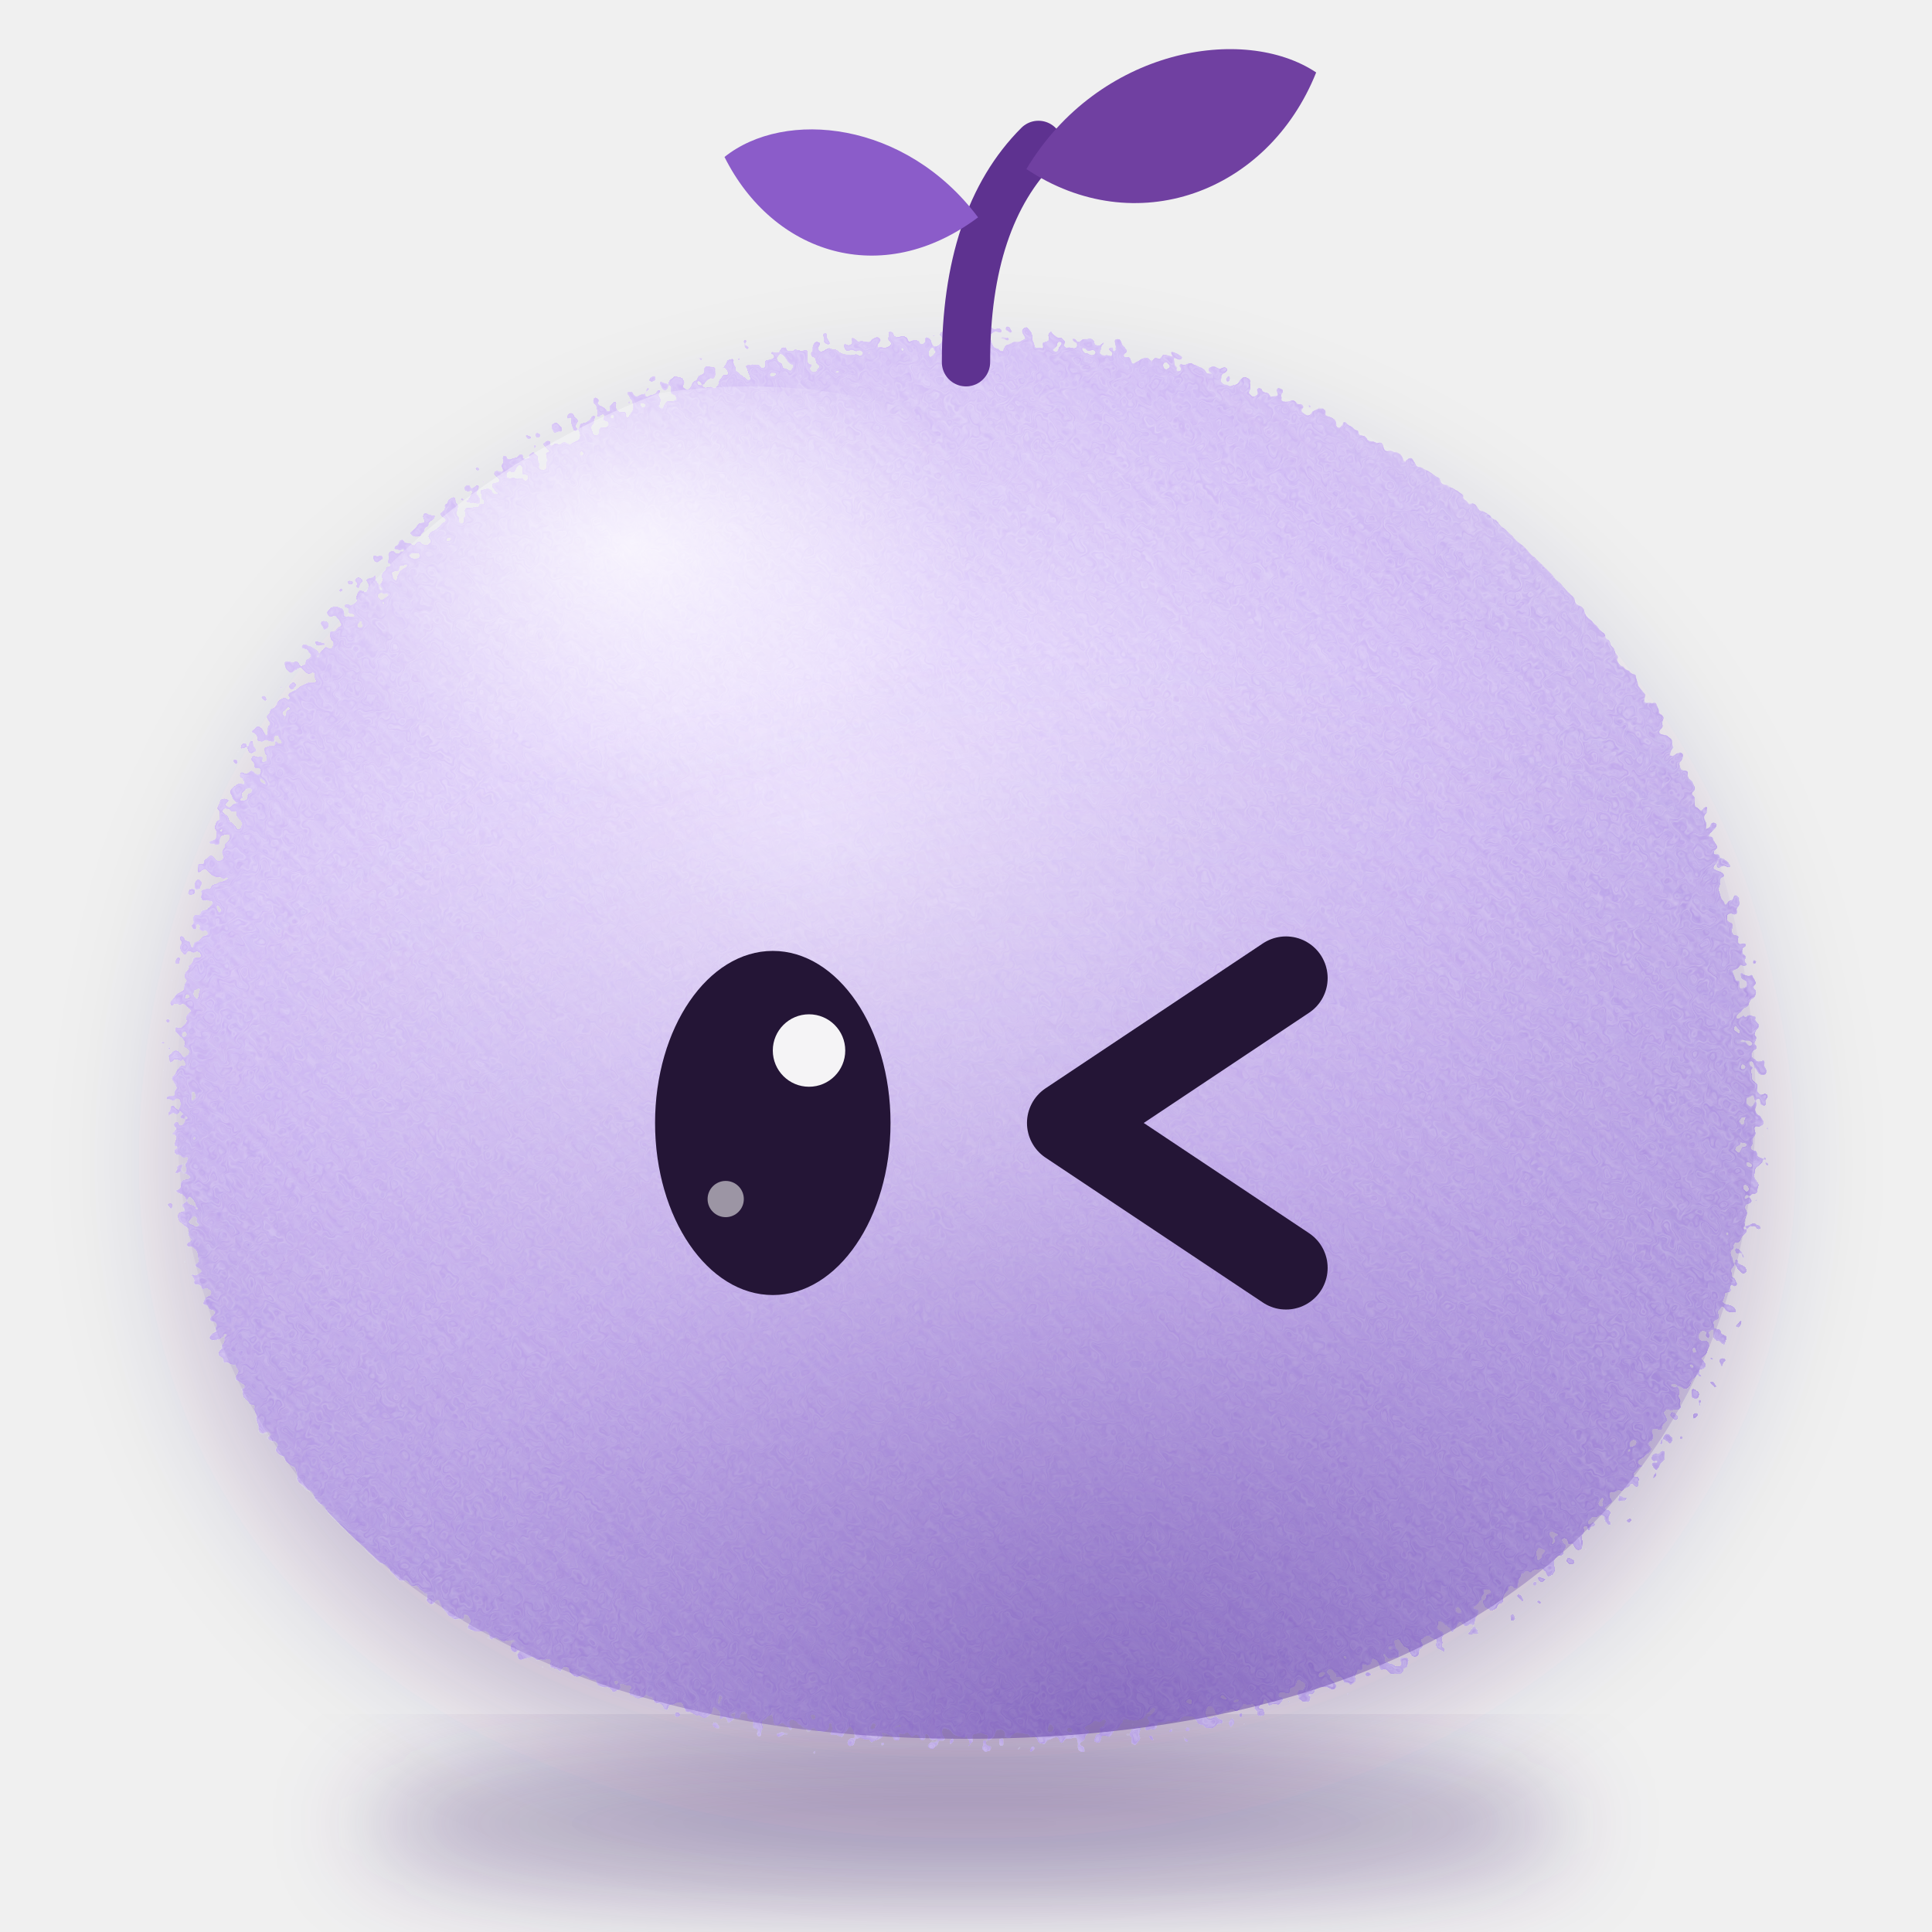
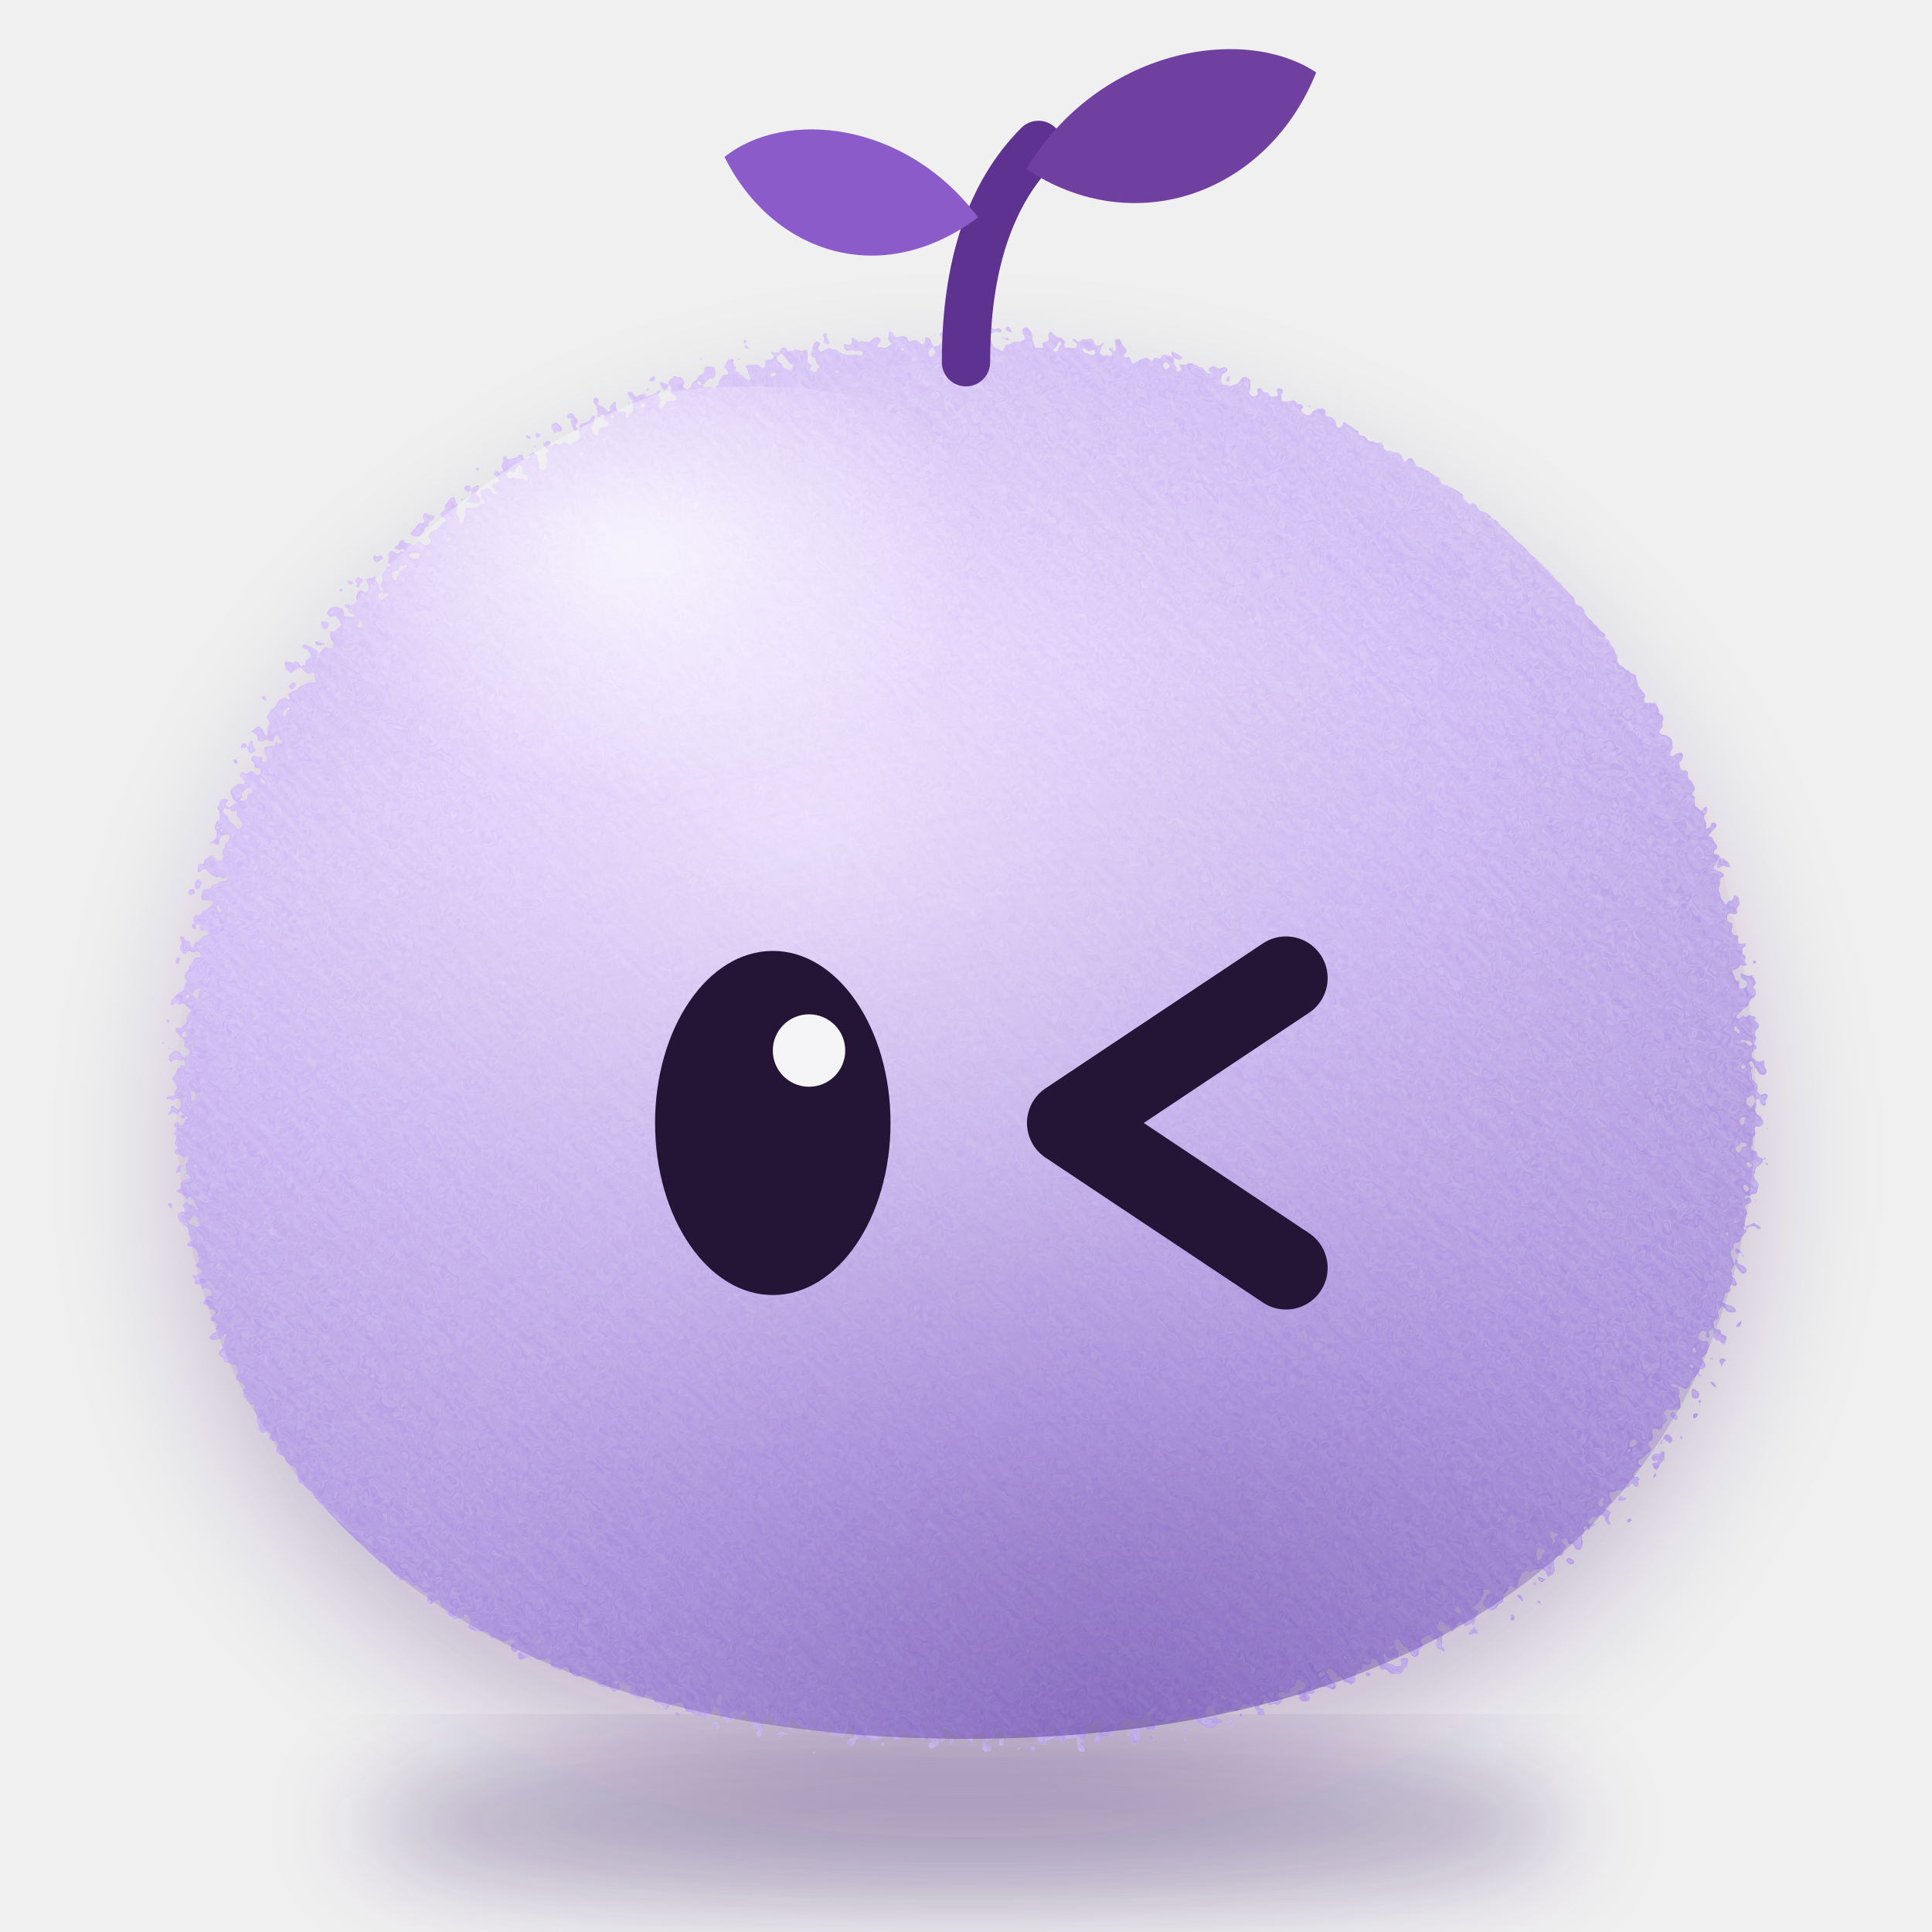
<svg xmlns="http://www.w3.org/2000/svg" viewBox="20 10 160 160">
  <defs>
    <radialGradient id="g" cx="40%" cy="35%" r="75%">
      <stop offset="0" stop-color="#EDE2FF" />
      <stop offset=".55" stop-color="#C9B0F2" />
      <stop offset="1" stop-color="#A285DB" />
    </radialGradient>
    <filter id="fur" x="-10%" y="-10%" width="120%" height="120%">
      <feTurbulence type="fractalNoise" baseFrequency=".9" numOctaves="2" seed="3" />
      <feDisplacementMap in="SourceGraphic" scale="5" />
    </filter>
    <filter id="tex">
      <feTurbulence type="fractalNoise" baseFrequency="1.6" numOctaves="2" seed="7" result="n" />
      <feColorMatrix in="n" type="matrix" values="0 0 0 0 1  0 0 0 0 1  0 0 0 0 1  0 0 0 .35 0" result="w" />
      <feComposite in="w" in2="SourceGraphic" operator="in" result="wi" />
      <feMerge>
        <feMergeNode in="SourceGraphic" />
        <feMergeNode in="wi" />
      </feMerge>
    </filter>
    <filter id="sh">
      <feGaussianBlur stdDeviation="4" />
    </filter>
    <radialGradient id="hi" cx="36%" cy="28%" r="42%">
      <stop offset="0" stop-color="#fff" stop-opacity=".75" />
      <stop offset="1" stop-color="#fff" stop-opacity="0" />
    </radialGradient>
    <radialGradient id="lo" cx="58%" cy="96%" r="70%">
      <stop offset="0" stop-color="#5B3A9E" stop-opacity=".55" />
      <stop offset=".55" stop-color="#6E4BB3" stop-opacity=".18" />
      <stop offset="1" stop-color="#6E4BB3" stop-opacity="0" />
    </radialGradient>
    <linearGradient id="rim" x1="1" y1=".2" x2=".6" y2=".6">
      <stop offset="0" stop-color="#fff" stop-opacity=".45" />
      <stop offset=".35" stop-color="#fff" stop-opacity="0" />
    </linearGradient>
    <clipPath id="bc">
      <path d="M100 38c30 0 58 18 64 50 7 34-12 66-64 66S29 122 36 88c6-32 34-50 64-50z" />
    </clipPath>
    <filter id="ds" x="-20%" y="-20%" width="140%" height="150%">
      <feDropShadow dx="0" dy="5" stdDeviation="5" flood-color="#2E1660" flood-opacity=".22" />
    </filter>
  </defs>
  <ellipse cx="100" cy="161" rx="50" ry="7.5" fill="#3B1F6B" opacity=".32" filter="url(#sh)" />
  <g filter="url(#ds)">
    <g filter="url(#fur)">
      <path d="M100 38c30 0 58 18 64 50 7 34-12 66-64 66S29 122 36 88c6-32 34-50 64-50z" fill="url(#g)" filter="url(#tex)" />
    </g>
  </g>
  <g clip-path="url(#bc)">
    <rect x="20" y="30" width="160" height="130" fill="url(#lo)" />
    <rect x="20" y="30" width="160" height="130" fill="url(#rim)" />
    <ellipse cx="82" cy="66" rx="34" ry="24" fill="url(#hi)" />
  </g>
  <path d="M100 40c0-8 2-14 6-18" stroke="#5E3290" stroke-width="4" fill="none" stroke-linecap="round" />
  <path d="M105 24c6-10 18-12 24-8-4 10-15 14-24 8z" fill="#7040A1" />
  <path d="M101 28c-6-8-16-9-21-5 4 8 13 11 21 5z" fill="#8B5CC9" />
  <g transform="translate(84 103) scale(1.5) translate(-84 -98)">
    <ellipse cx="84" cy="98" rx="6.5" ry="9.5" fill="#241536" />
    <circle cx="86" cy="94" r="2" fill="#fff" opacity=".95" />
-     <circle cx="81.4" cy="102.2" r="1" fill="#fff" opacity=".55" />
  </g>
  <g transform="translate(116 103) scale(1.5) translate(-116 -98)">
    <path d="M123 90 L111 98 L123 106" stroke="#241536" stroke-width="4.6" stroke-linecap="round" stroke-linejoin="round" fill="none" />
  </g>
</svg>
